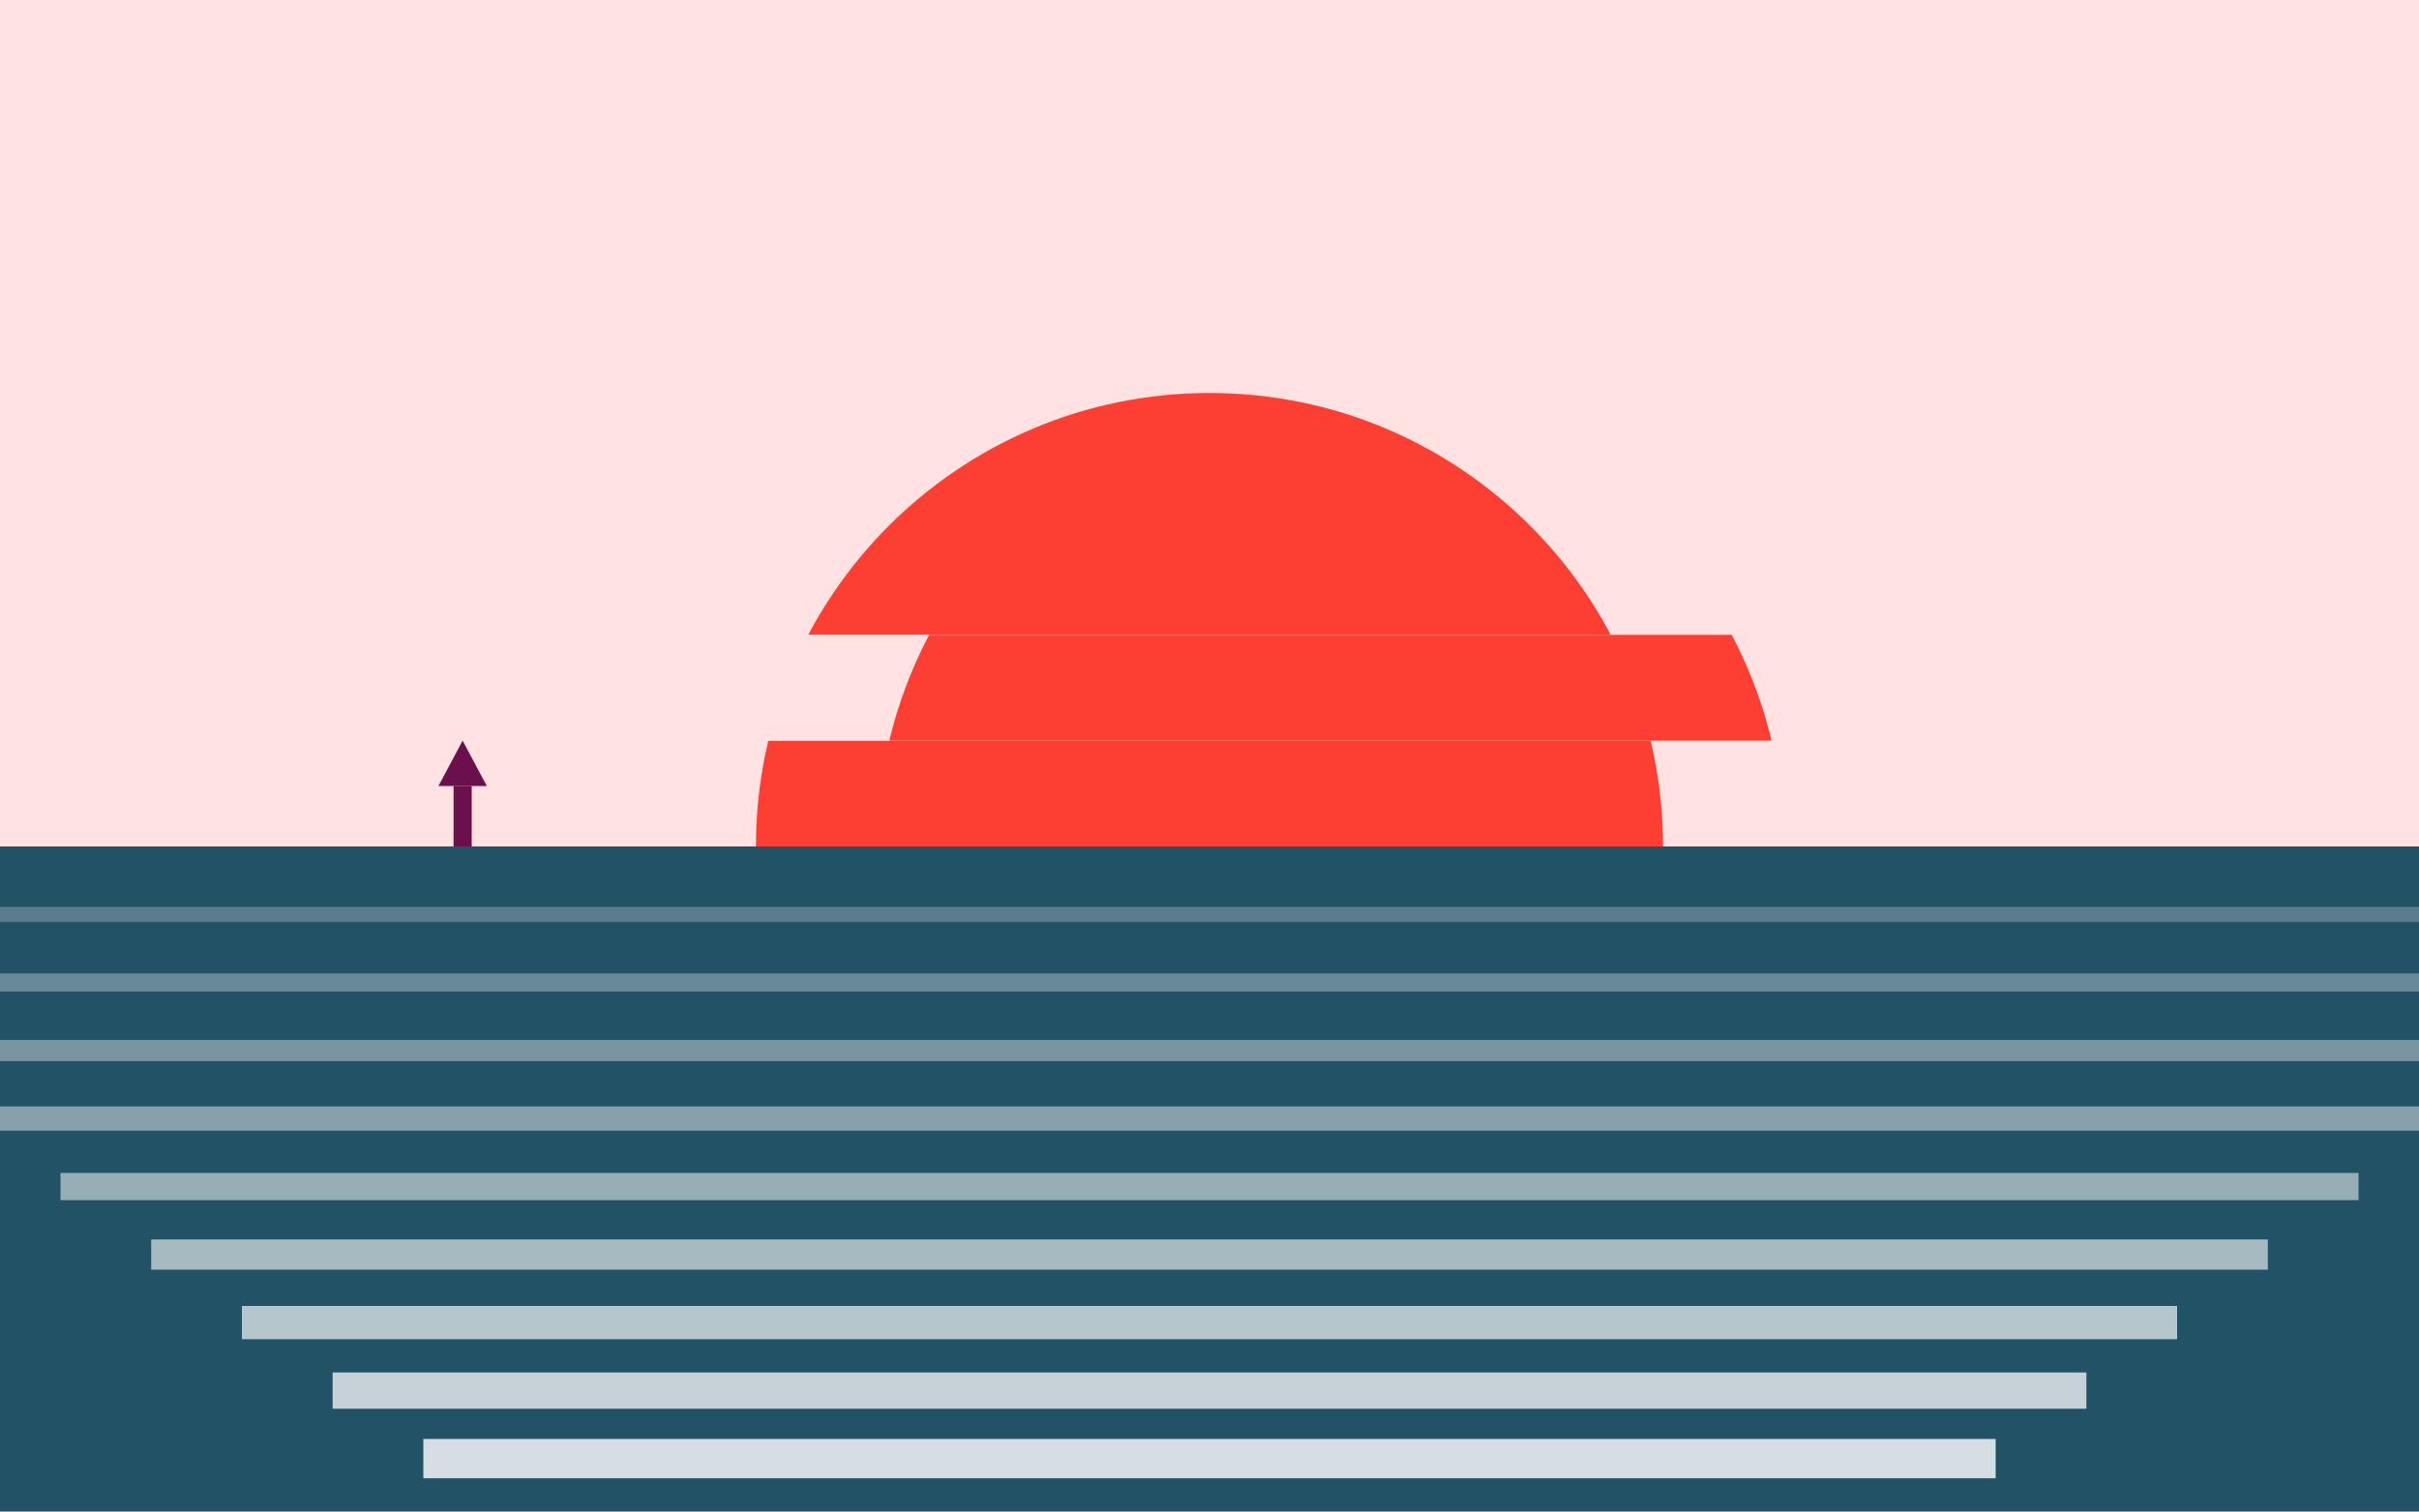
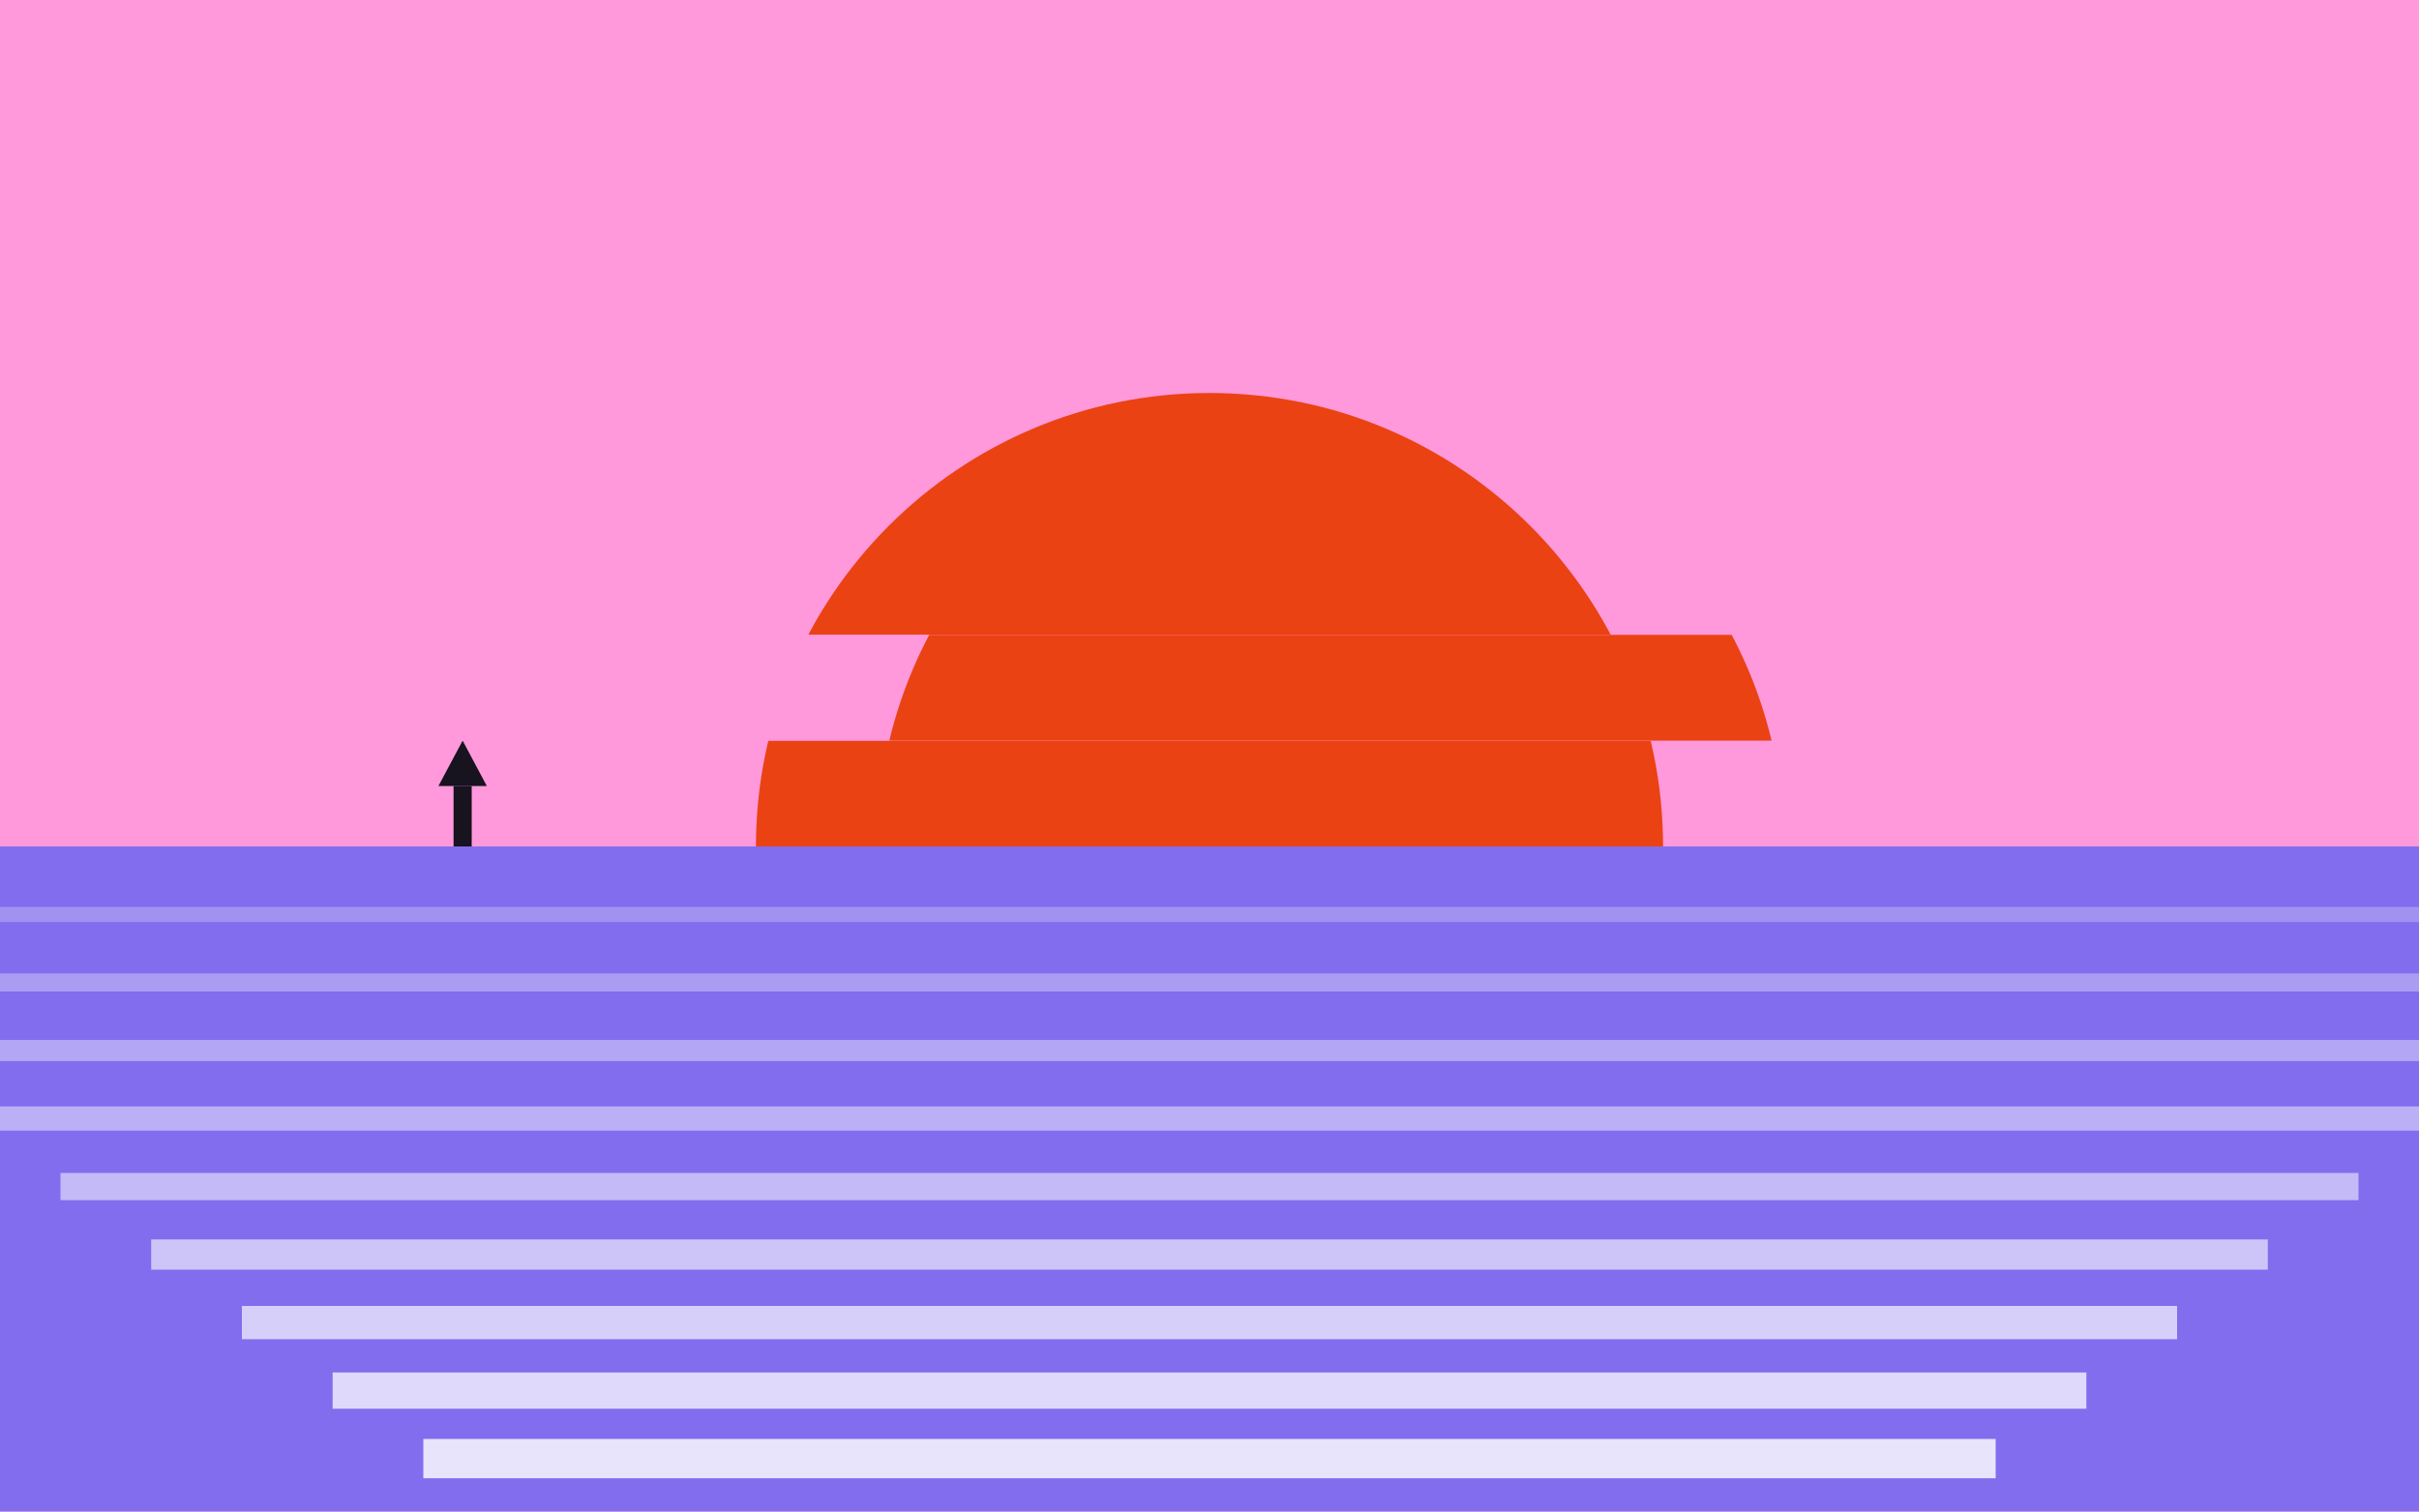
<svg xmlns="http://www.w3.org/2000/svg" viewBox="0 0 1600 1000" width="1600" height="1000">
  <defs>
    <clipPath id="t">
      <rect width="1600" height="420" />
    </clipPath>
    <clipPath id="b">
      <rect y="490" width="1600" height="1000" />
    </clipPath>
    <clipPath id="m">
      <rect y="420" width="1600" height="70" />
    </clipPath>
    <g id="art">
-       <circle cx="800" cy="560" r="300" fill="#fc3f32" />
-       <rect y="560" width="1600" height="440" fill="#225266" />
+       <circle cx="800" cy="560" r="300" fill="#eb4213" />
+       <rect y="560" width="1600" height="440" fill="#826dee" />
      <rect x="-200" y="600" width="2000" height="10" fill="#ffffff" fill-opacity="0.25" />
      <rect x="-140" y="644" width="1880" height="12" fill="#ffffff" fill-opacity="0.32" />
      <rect x="-80" y="688" width="1760" height="14" fill="#ffffff" fill-opacity="0.39" />
      <rect x="-20" y="732" width="1640" height="16" fill="#ffffff" fill-opacity="0.46" />
      <rect x="40" y="776" width="1520" height="18" fill="#ffffff" fill-opacity="0.53" />
      <rect x="100" y="820" width="1400" height="20" fill="#ffffff" fill-opacity="0.60" />
      <rect x="160" y="864" width="1280" height="22" fill="#ffffff" fill-opacity="0.67" />
      <rect x="220" y="908" width="1160" height="24" fill="#ffffff" fill-opacity="0.74" />
      <rect x="280" y="952" width="1040" height="26" fill="#ffffff" fill-opacity="0.81" />
-       <rect x="300" y="520" width="12" height="40" fill="#6b104d" />
-       <path d="M290 520 L322 520 L306 490Z" fill="#6b104d" />
+       <rect x="300" y="520" width="12" height="40" fill="#17131f" />
+       <path d="M290 520 L322 520 L306 490Z" fill="#17131f" />
    </g>
  </defs>
-   <rect width="1600" height="1000" fill="#ffe2e1" />
+   <rect width="1600" height="1000" fill="#ff99dc" />
  <use href="#art" clip-path="url(#t)" />
  <use href="#art" clip-path="url(#b)" />
-   <rect y="420" width="1600" height="70" fill="#ffe2e1" />
+   <rect y="420" width="1600" height="70" fill="#ff99dc" />
  <g transform="translate(80 0)">
    <use href="#art" clip-path="url(#m)" />
  </g>
</svg>
